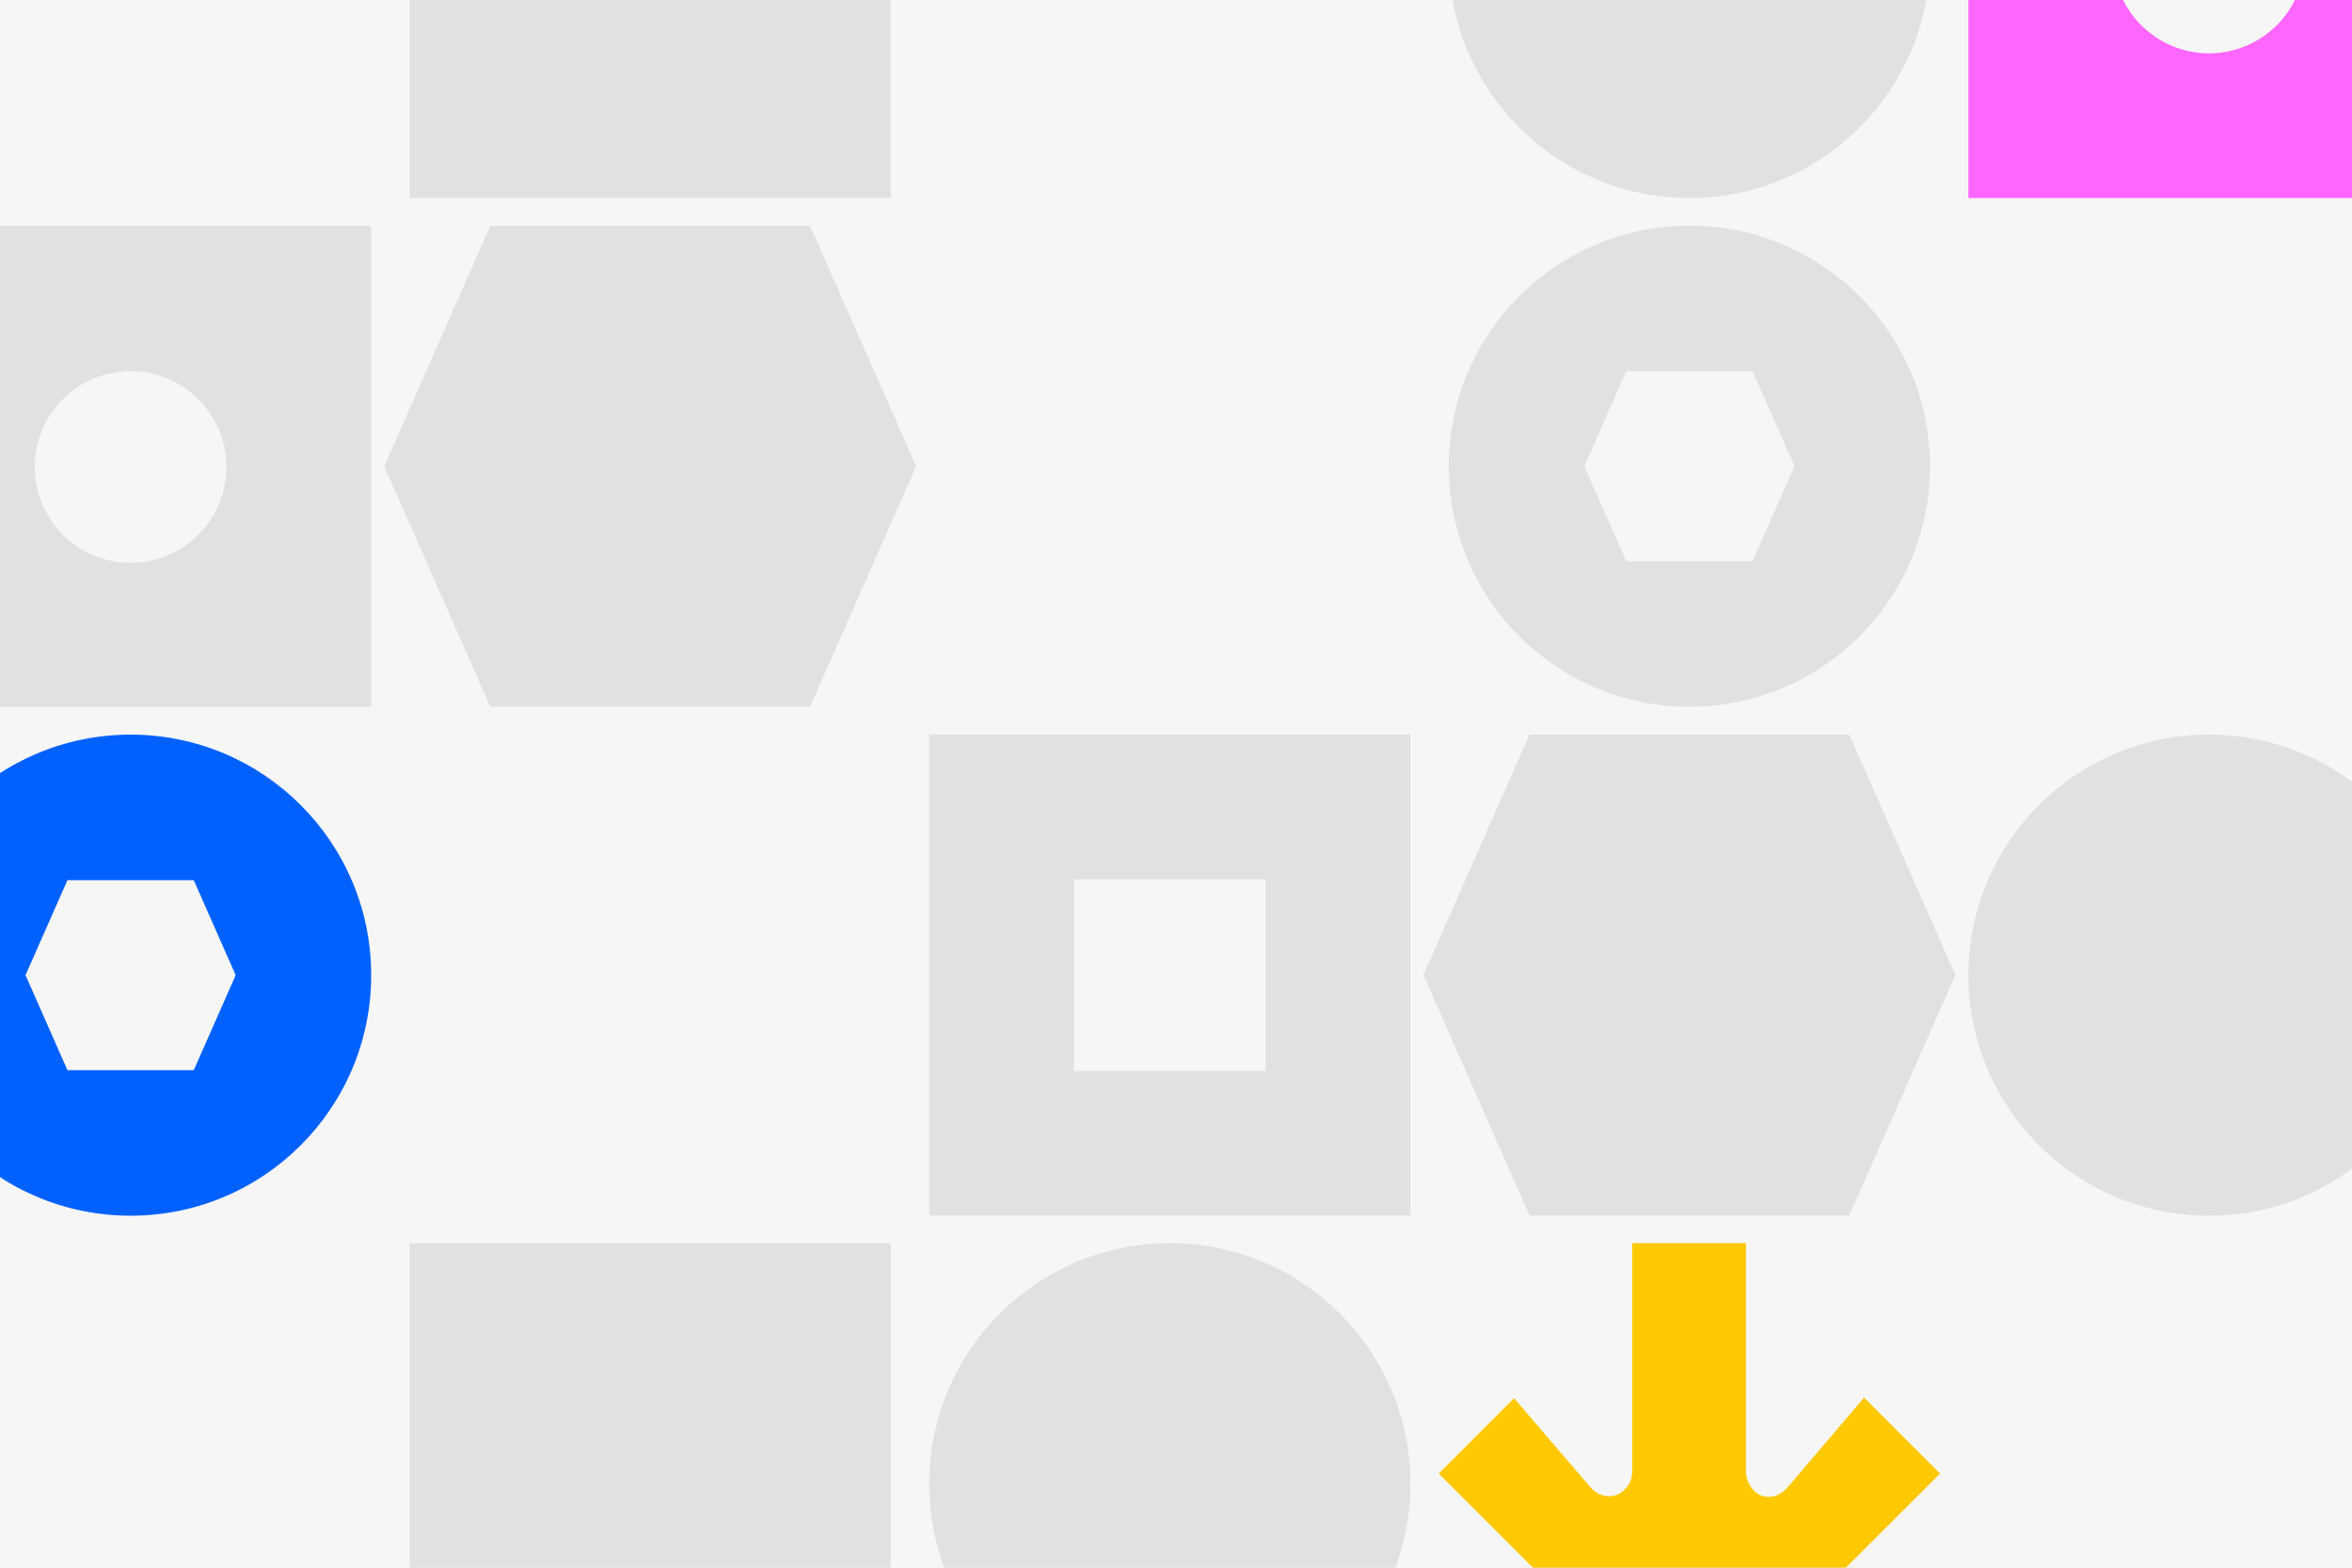
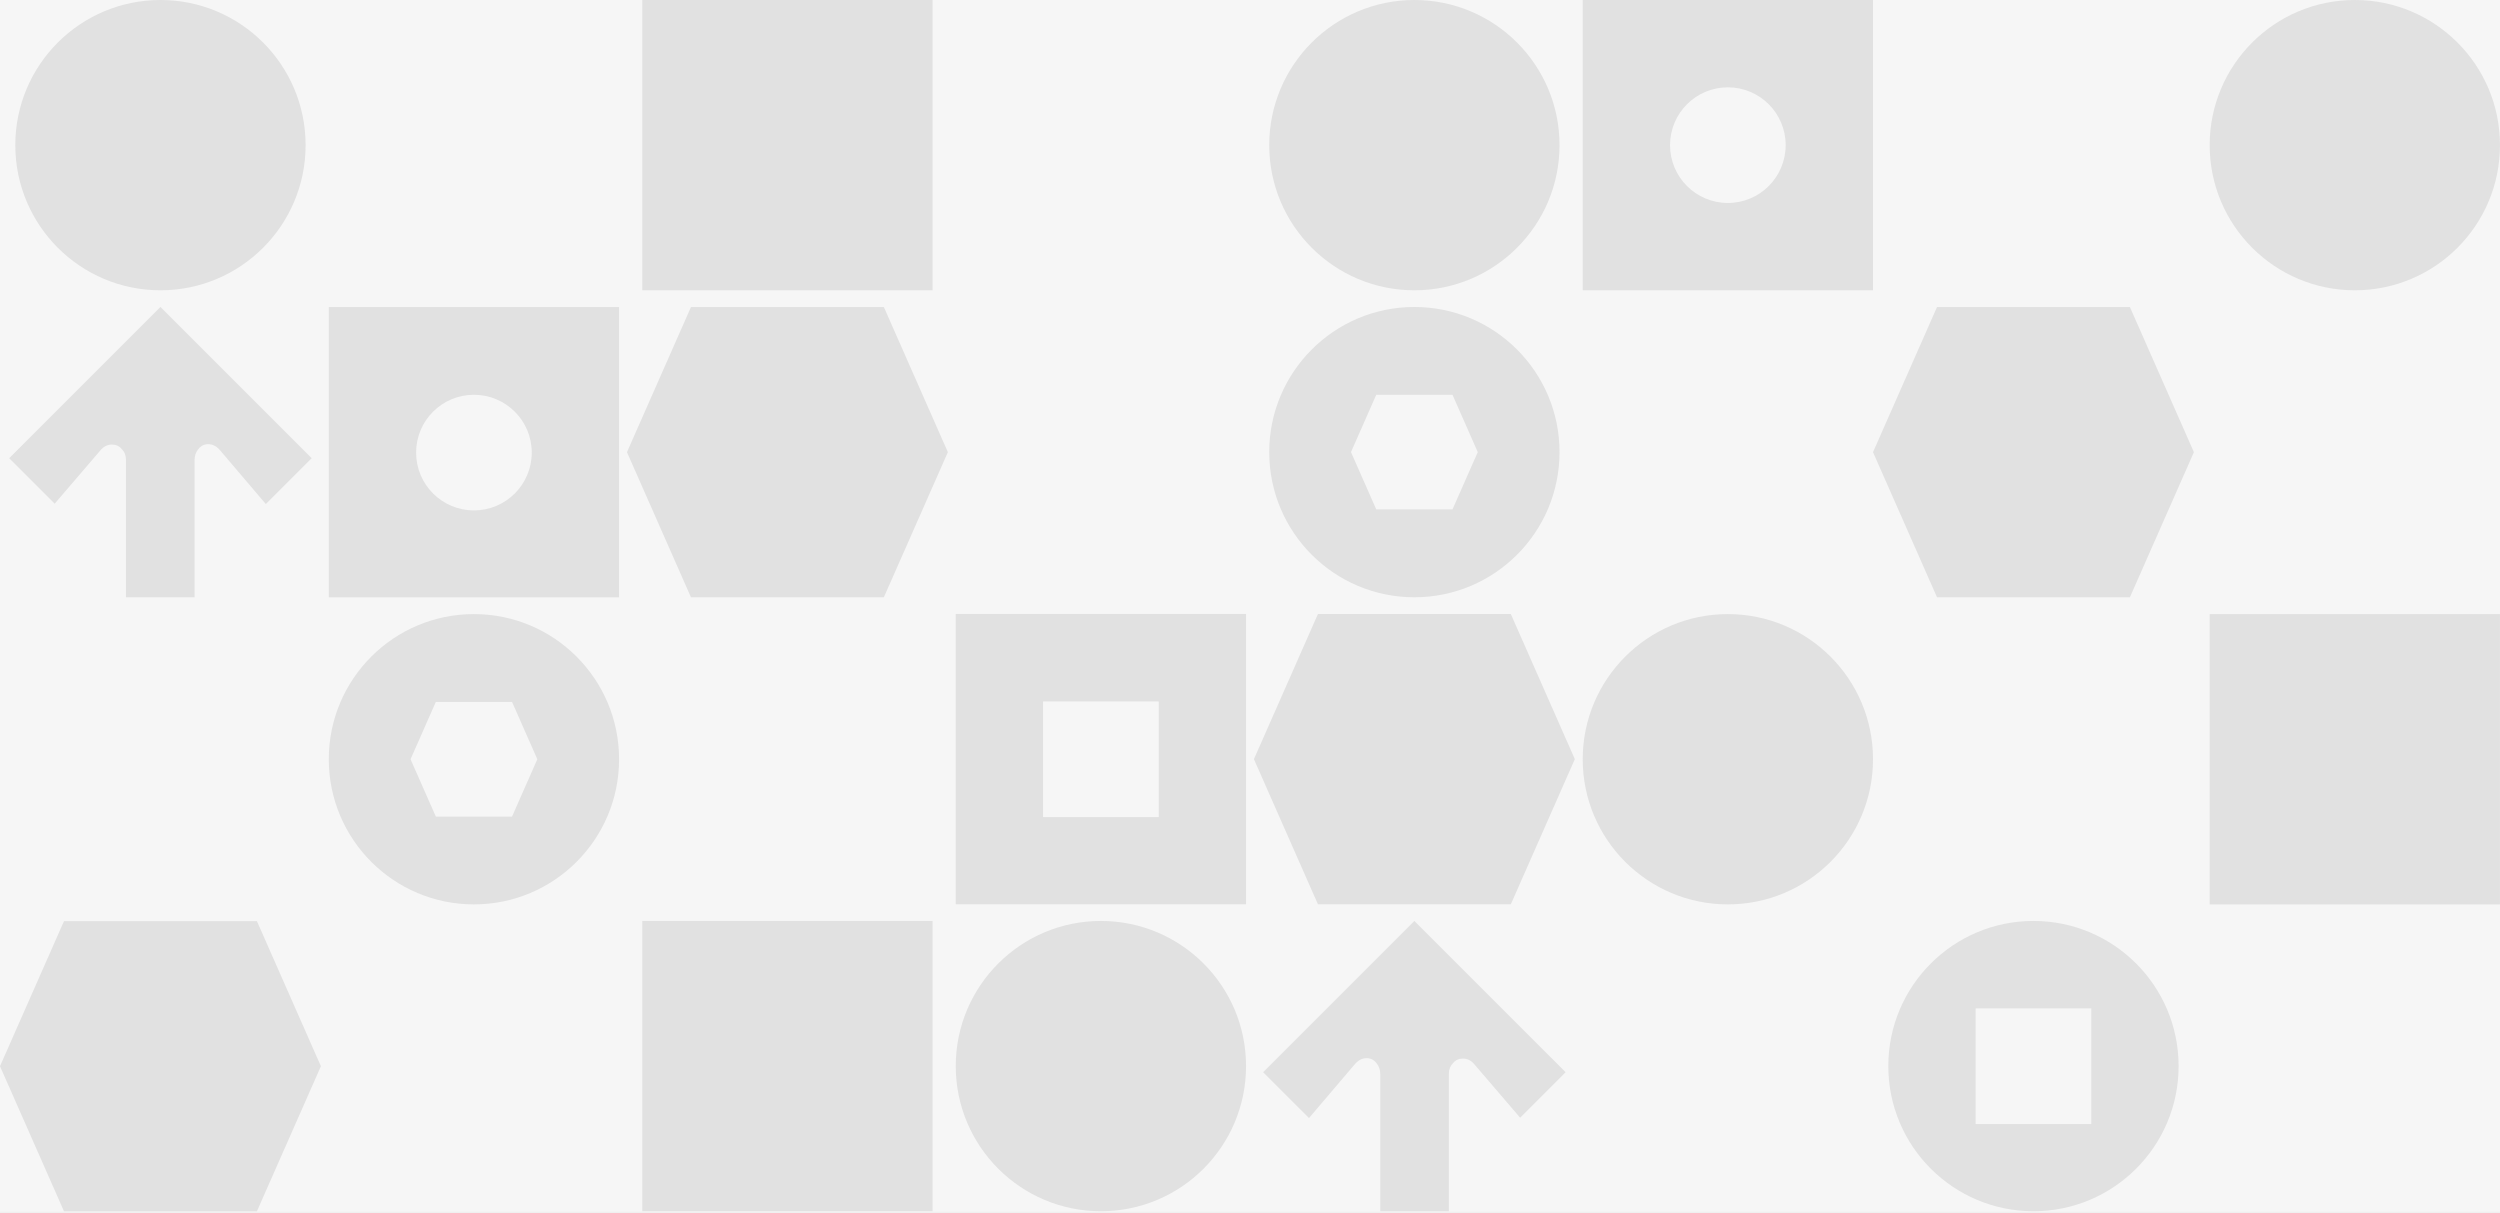
- <svg xmlns="http://www.w3.org/2000/svg" width="1440" height="960" viewBox="0 0 1440 960" fill="none">
-   <g clip-path="url(#clip0_24_5555)">
-     <rect width="1440" height="960" fill="#F6F6F6" />
-     <path d="M227.255 138.275H-67.336V432.864H227.255V138.275Z" fill="#E1E1E1" />
-     <path d="M863.498 449.742H568.906V744.331H863.498V449.742Z" fill="#E1E1E1" />
-     <path d="M545.376 761.268H250.785V1055.86H545.376V761.268Z" fill="#E1E1E1" />
-     <path d="M545.376 -173.316H250.785V121.273H545.376V-173.316Z" fill="#E1E1E1" />
-     <path d="M1499.74 -173.316H1205.15V121.273H1499.74V-173.316Z" fill="#FF66FF" />
-     <path d="M300.204 138.272L235.254 285.539L300.204 432.801H495.955L560.905 285.539L495.955 138.272H300.204Z" fill="#E1E1E1" />
-     <path d="M936.446 449.802L871.496 597.068L936.446 744.331H1132.2L1197.15 597.068L1132.2 449.802H936.446Z" fill="#E1E1E1" />
-     <path d="M227.255 597.16C227.255 515.814 161.313 449.864 79.96 449.864C-1.386 449.864 -67.336 515.814 -67.336 597.16C-67.336 678.513 -1.386 744.456 79.96 744.456C161.313 744.456 227.255 678.513 227.255 597.16Z" fill="#0061FF" />
-     <path d="M1181.62 -26.021C1181.62 -107.366 1115.68 -173.316 1034.32 -173.316C952.977 -173.316 887.027 -107.366 887.027 -26.021C887.027 55.333 952.977 121.275 1034.32 121.275C1115.68 121.275 1181.62 55.333 1181.62 -26.021Z" fill="#E1E1E1" />
-     <path d="M863.498 908.561C863.498 827.216 797.555 761.266 716.202 761.266C634.856 761.266 568.906 827.216 568.906 908.561C568.906 989.915 634.856 1055.86 716.202 1055.86C797.555 1055.86 863.498 989.915 863.498 908.561Z" fill="#E1E1E1" />
-     <path d="M1499.74 597.16C1499.74 515.814 1433.8 449.864 1352.44 449.864C1271.1 449.864 1205.15 515.814 1205.15 597.16C1205.15 678.513 1271.1 744.456 1352.44 744.456C1433.8 744.456 1499.74 678.513 1499.74 597.16Z" fill="#E1E1E1" />
-     <path d="M1181.62 285.506C1181.62 204.16 1115.68 138.21 1034.32 138.21C952.977 138.21 887.027 204.16 887.027 285.506C887.027 366.859 952.977 432.801 1034.32 432.801C1115.68 432.801 1181.62 366.859 1181.62 285.506Z" fill="#E1E1E1" />
-     <rect x="21.285" y="227.295" width="117.344" height="117.344" rx="58.672" fill="#F6F6F6" />
-     <rect x="1293.77" y="-84.692" width="117.344" height="117.344" rx="58.672" fill="#F6F6F6" />
-     <rect x="657.531" y="538.488" width="117.344" height="117.344" fill="#F6F6F6" />
-     <path d="M995.656 227.295L969.996 285.475L995.656 343.654H1072.99L1098.65 285.475L1072.99 227.295H995.656Z" fill="#F6F6F6" />
-     <path d="M41.293 538.98L15.633 597.161L41.293 655.34H118.628L144.287 597.161L118.628 538.98H41.293Z" fill="#F6F6F6" />
-     <path d="M1068.94 900.452C1068.94 904.812 1070.23 908.531 1072.79 911.608C1075.35 914.942 1078.69 916.609 1082.79 916.609C1087.41 916.609 1091.51 914.429 1095.1 910.069L1141.26 855.831L1187.81 902.376L1034.32 1055.86L880.84 902.376L927 856.215L973.16 910.069C976.494 914.172 980.469 916.224 985.085 916.224C989.188 916.224 992.522 914.685 995.087 911.608C997.908 908.787 999.318 905.197 999.318 900.837L999.318 761.268L1068.94 761.268L1068.94 900.452Z" fill="#FFC900" />
-   </g>
-   <defs>
-     <clipPath id="clip0_24_5555">
-       <rect width="1440" height="960" fill="white" />
-     </clipPath>
-   </defs>
+ <svg xmlns="http://www.w3.org/2000/svg" width="2537" height="1230" viewBox="0 0 2537 1230" fill="none">
+   <rect width="2536.97" height="1229.26" fill="#F6F6F6" />
+   <rect width="2536.97" height="1229.26" fill="#F6F6F6" />
+   <rect width="2536.97" height="1229.26" fill="#F6F6F6" />
+   <path d="M628.244 311.592H333.652V606.181H628.244V311.592Z" fill="#E1E1E1" />
+   <path d="M1264.49 623.059H969.895V917.648H1264.49V623.059Z" fill="#E1E1E1" />
+   <path d="M2210.85 1081.88C2210.85 1000.53 2144.9 934.582 2063.55 934.582V934.582C1982.2 934.582 1916.26 1000.53 1916.26 1081.88V1081.88C1916.26 1163.23 1982.2 1229.17 2063.55 1229.17V1229.17C2144.9 1229.17 2210.85 1163.23 2210.85 1081.88V1081.88Z" fill="#E1E1E1" />
+   <path d="M946.365 934.584H651.773V1229.17H946.365V934.584Z" fill="#E1E1E1" />
+   <path d="M2536.97 623.184H2242.38V917.773H2536.97V623.184Z" fill="#E1E1E1" />
+   <path d="M946.365 0H651.773V294.589H946.365V0Z" fill="#E1E1E1" />
+   <path d="M1900.73 0H1606.14V294.589H1900.73V0Z" fill="#E1E1E1" />
+   <path d="M701.193 311.589L636.242 458.855L701.193 606.118H896.943L961.894 458.855L896.943 311.589H701.193Z" fill="#E1E1E1" />
+   <path d="M1965.68 311.589L1900.73 458.855L1965.68 606.118H2161.43L2226.38 458.855L2161.43 311.589H1965.68Z" fill="#E1E1E1" />
+   <path d="M1337.43 623.118L1272.48 770.385L1337.43 917.647H1533.19L1598.14 770.385L1533.19 623.118H1337.43Z" fill="#E1E1E1" />
+   <path d="M64.95 934.735L0 1082L64.95 1229.26H260.701L325.652 1082L260.701 934.735H64.95Z" fill="#E1E1E1" />
+   <path d="M628.244 770.476C628.244 689.131 562.301 623.181 480.948 623.181C399.602 623.181 333.652 689.131 333.652 770.476C333.652 851.83 399.602 917.772 480.948 917.772C562.301 917.772 628.244 851.83 628.244 770.476Z" fill="#E1E1E1" />
+   <path d="M1582.61 147.296C1582.61 65.95 1516.66 0 1435.31 0C1353.97 0 1288.02 65.95 1288.02 147.296C1288.02 228.649 1353.97 294.591 1435.31 294.591C1516.66 294.591 1582.61 228.649 1582.61 147.296Z" fill="#E1E1E1" />
+   <path d="M2536.97 147.296C2536.97 65.95 2471.02 0 2389.67 0C2308.33 0 2242.38 65.95 2242.38 147.296C2242.38 228.649 2308.33 294.591 2389.67 294.591C2471.02 294.591 2536.97 228.649 2536.97 147.296Z" fill="#E1E1E1" />
+   <path d="M310.123 147.296C310.123 65.95 244.18 0 162.827 0C81.481 0 15.531 65.95 15.531 147.296C15.531 228.649 81.481 294.591 162.827 294.591C244.18 294.591 310.123 228.649 310.123 147.296Z" fill="#E1E1E1" />
+   <path d="M1264.49 1081.88C1264.49 1000.53 1198.54 934.582 1117.19 934.582C1035.84 934.582 969.895 1000.53 969.895 1081.88C969.895 1163.23 1035.84 1229.17 1117.19 1229.17C1198.54 1229.17 1264.49 1163.23 1264.49 1081.88Z" fill="#E1E1E1" />
+   <path d="M1900.73 770.476C1900.73 689.131 1834.79 623.181 1753.43 623.181C1672.09 623.181 1606.14 689.131 1606.14 770.476C1606.14 851.83 1672.09 917.772 1753.43 917.772C1834.79 917.772 1900.73 851.83 1900.73 770.476Z" fill="#E1E1E1" />
+   <path d="M1582.61 458.822C1582.61 377.476 1516.66 311.526 1435.31 311.526C1353.97 311.526 1288.02 377.476 1288.02 458.822C1288.02 540.175 1353.97 606.118 1435.31 606.118C1516.66 606.118 1582.61 540.175 1582.61 458.822Z" fill="#E1E1E1" />
+   <rect x="422.273" y="400.611" width="117.344" height="117.344" rx="58.672" fill="#F6F6F6" />
+   <rect x="1694.76" y="88.624" width="117.344" height="117.344" rx="58.672" fill="#F6F6F6" />
+   <rect x="1058.52" y="711.805" width="117.344" height="117.344" fill="#F6F6F6" />
+   <rect x="2004.88" y="1023.33" width="117.344" height="117.344" fill="#F6F6F6" />
+   <path d="M1396.64 400.611L1370.98 458.792L1396.64 516.97H1473.98L1499.64 458.792L1473.98 400.611H1396.64Z" fill="#F6F6F6" />
+   <path d="M442.281 712.297L416.621 770.477L442.281 828.656H519.616L545.276 770.477L519.616 712.297H442.281Z" fill="#F6F6F6" />
+   <path d="M1400.69 1089.99C1400.69 1085.63 1399.41 1081.91 1396.84 1078.84C1394.28 1075.5 1390.94 1073.83 1386.84 1073.83C1382.22 1073.83 1378.12 1076.01 1374.53 1080.37L1328.37 1134.61L1281.82 1088.07L1435.31 934.584L1588.79 1088.07L1542.63 1134.23L1496.47 1080.37C1493.14 1076.27 1489.16 1074.22 1484.55 1074.22C1480.44 1074.22 1477.11 1075.76 1474.54 1078.84C1471.72 1081.66 1470.31 1085.25 1470.31 1089.61L1470.31 1229.18L1400.69 1229.18L1400.69 1089.99Z" fill="#E1E1E1" />
+   <path d="M197.445 466.902C197.445 462.542 198.728 458.824 201.292 455.746C203.857 452.413 207.19 450.746 211.294 450.746C215.91 450.746 220.013 452.926 223.603 457.285L269.763 511.524L316.309 464.979L162.825 311.495L9.341 464.979L55.502 511.139L101.662 457.285C104.996 453.182 108.971 451.13 113.587 451.13C117.69 451.13 121.024 452.669 123.589 455.746C126.41 458.567 127.82 462.158 127.82 466.517L127.82 606.087L197.445 606.087L197.445 466.902Z" fill="#E1E1E1" />
</svg>
